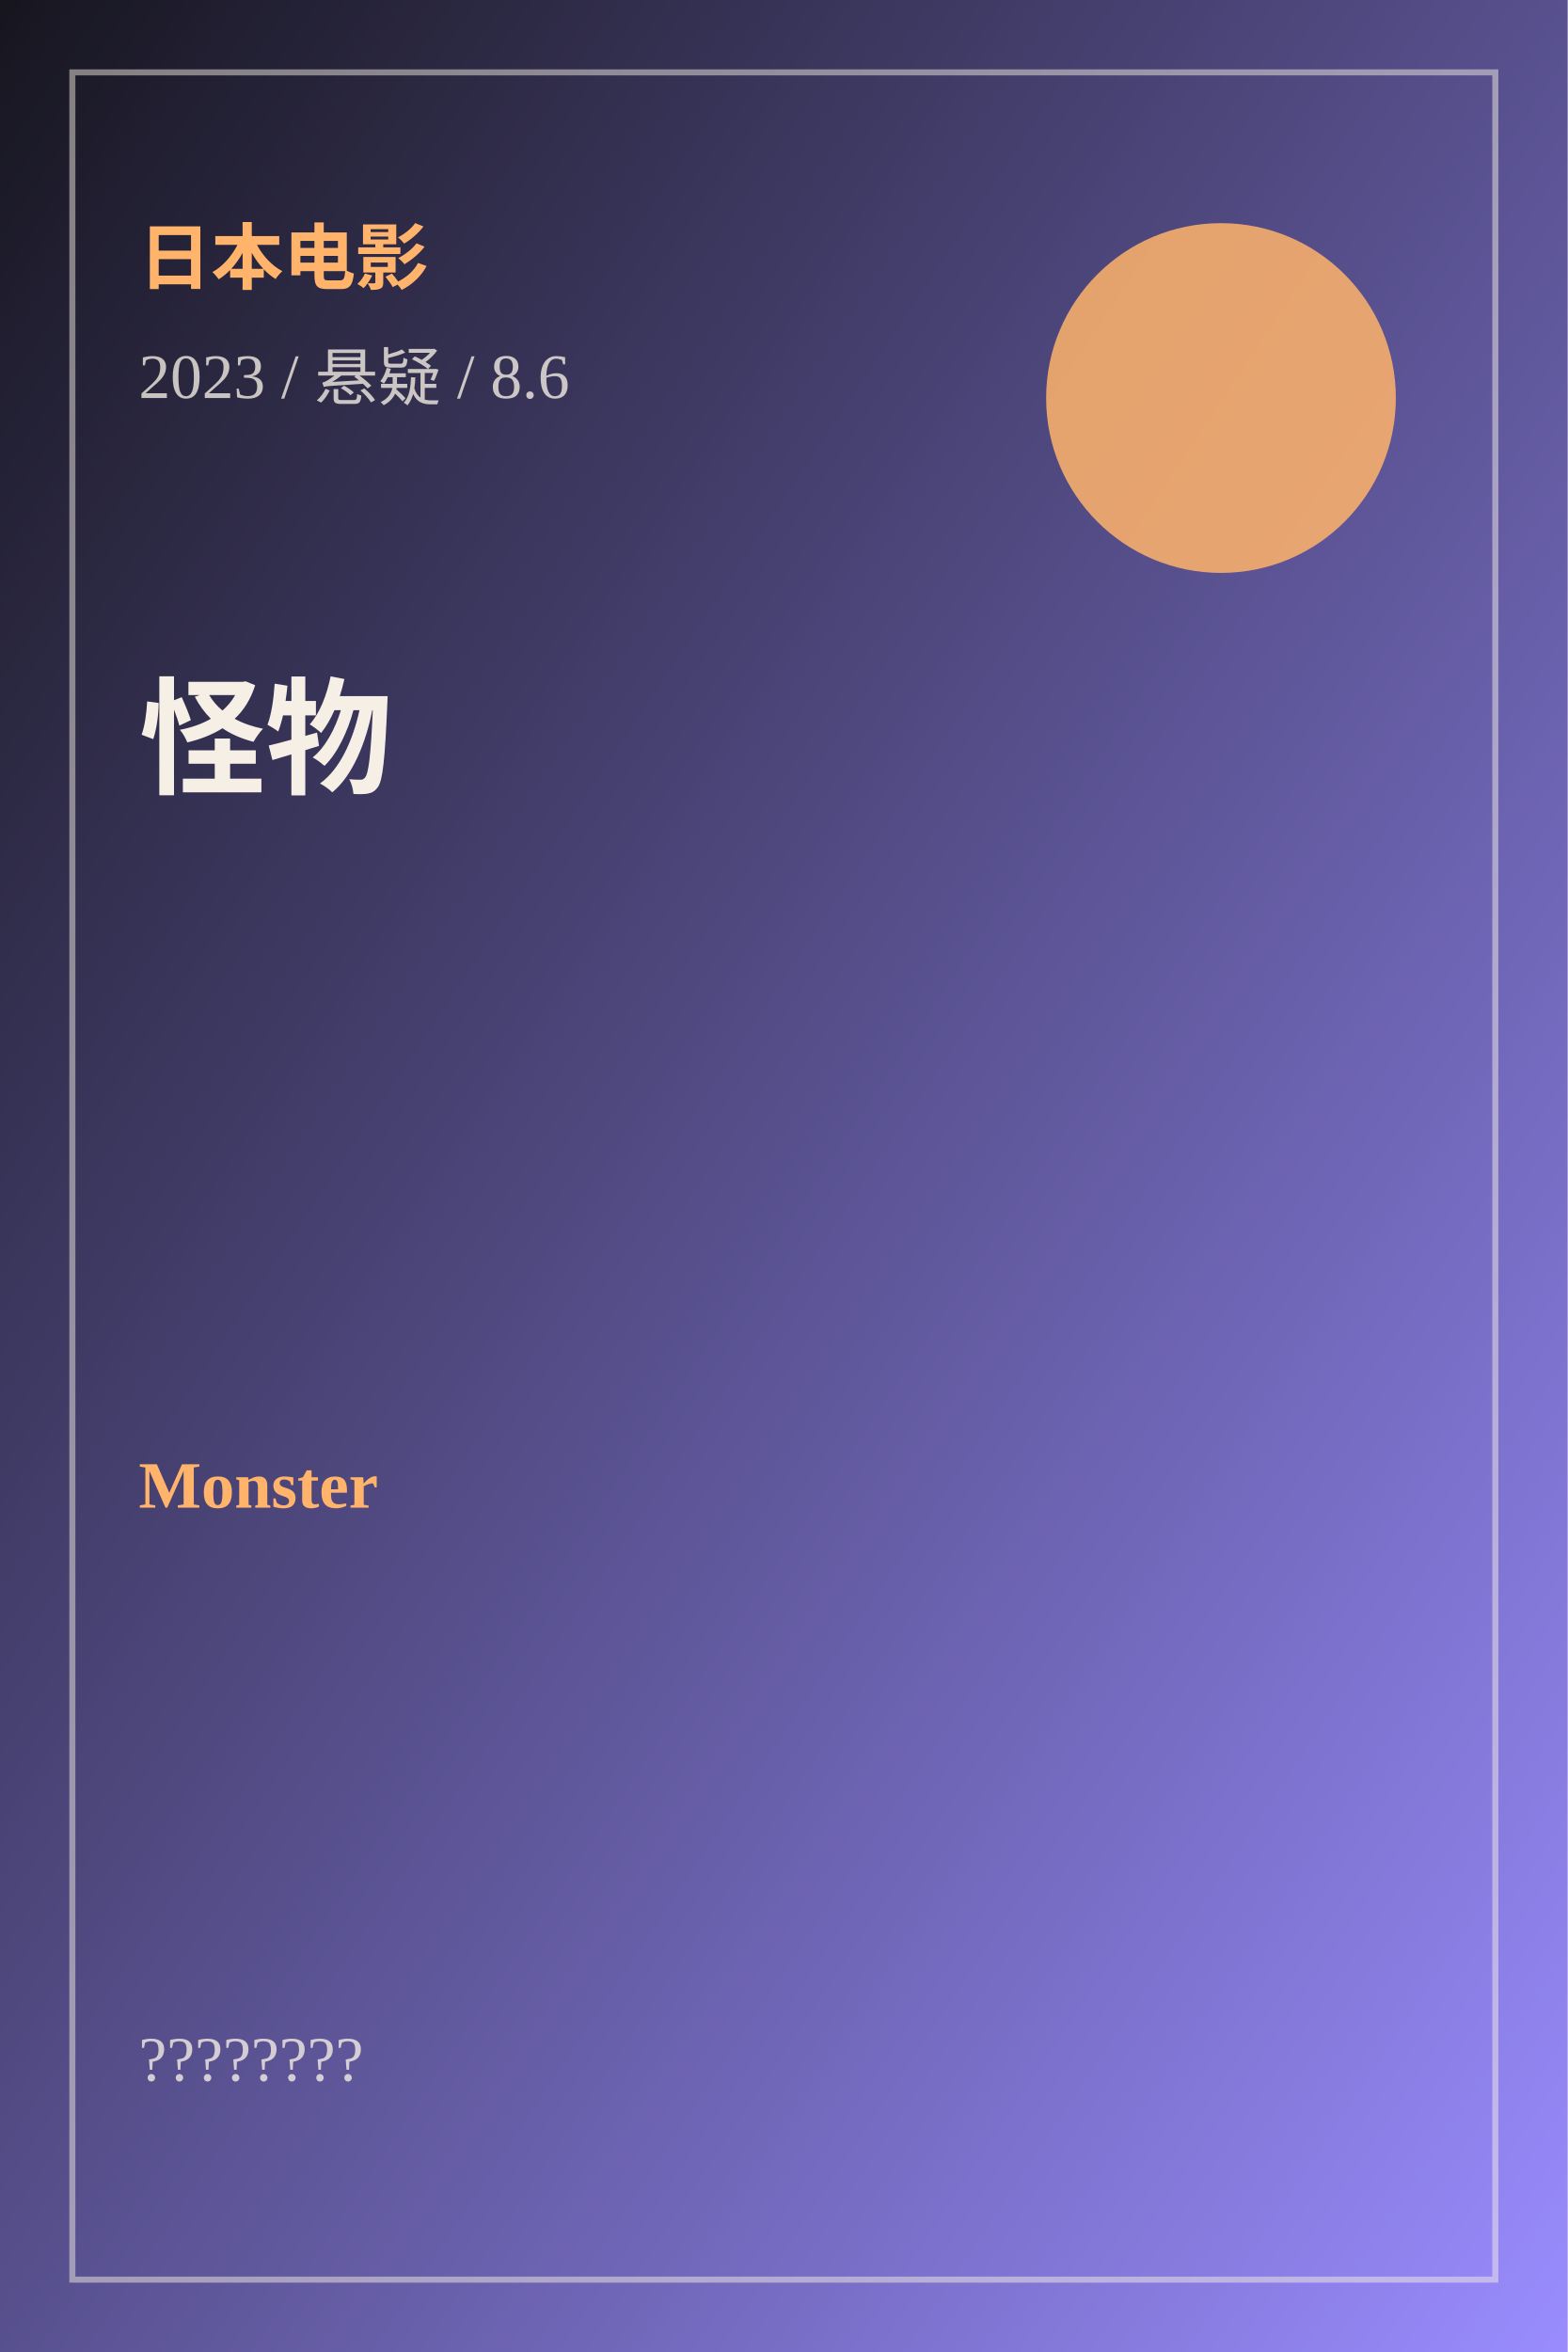
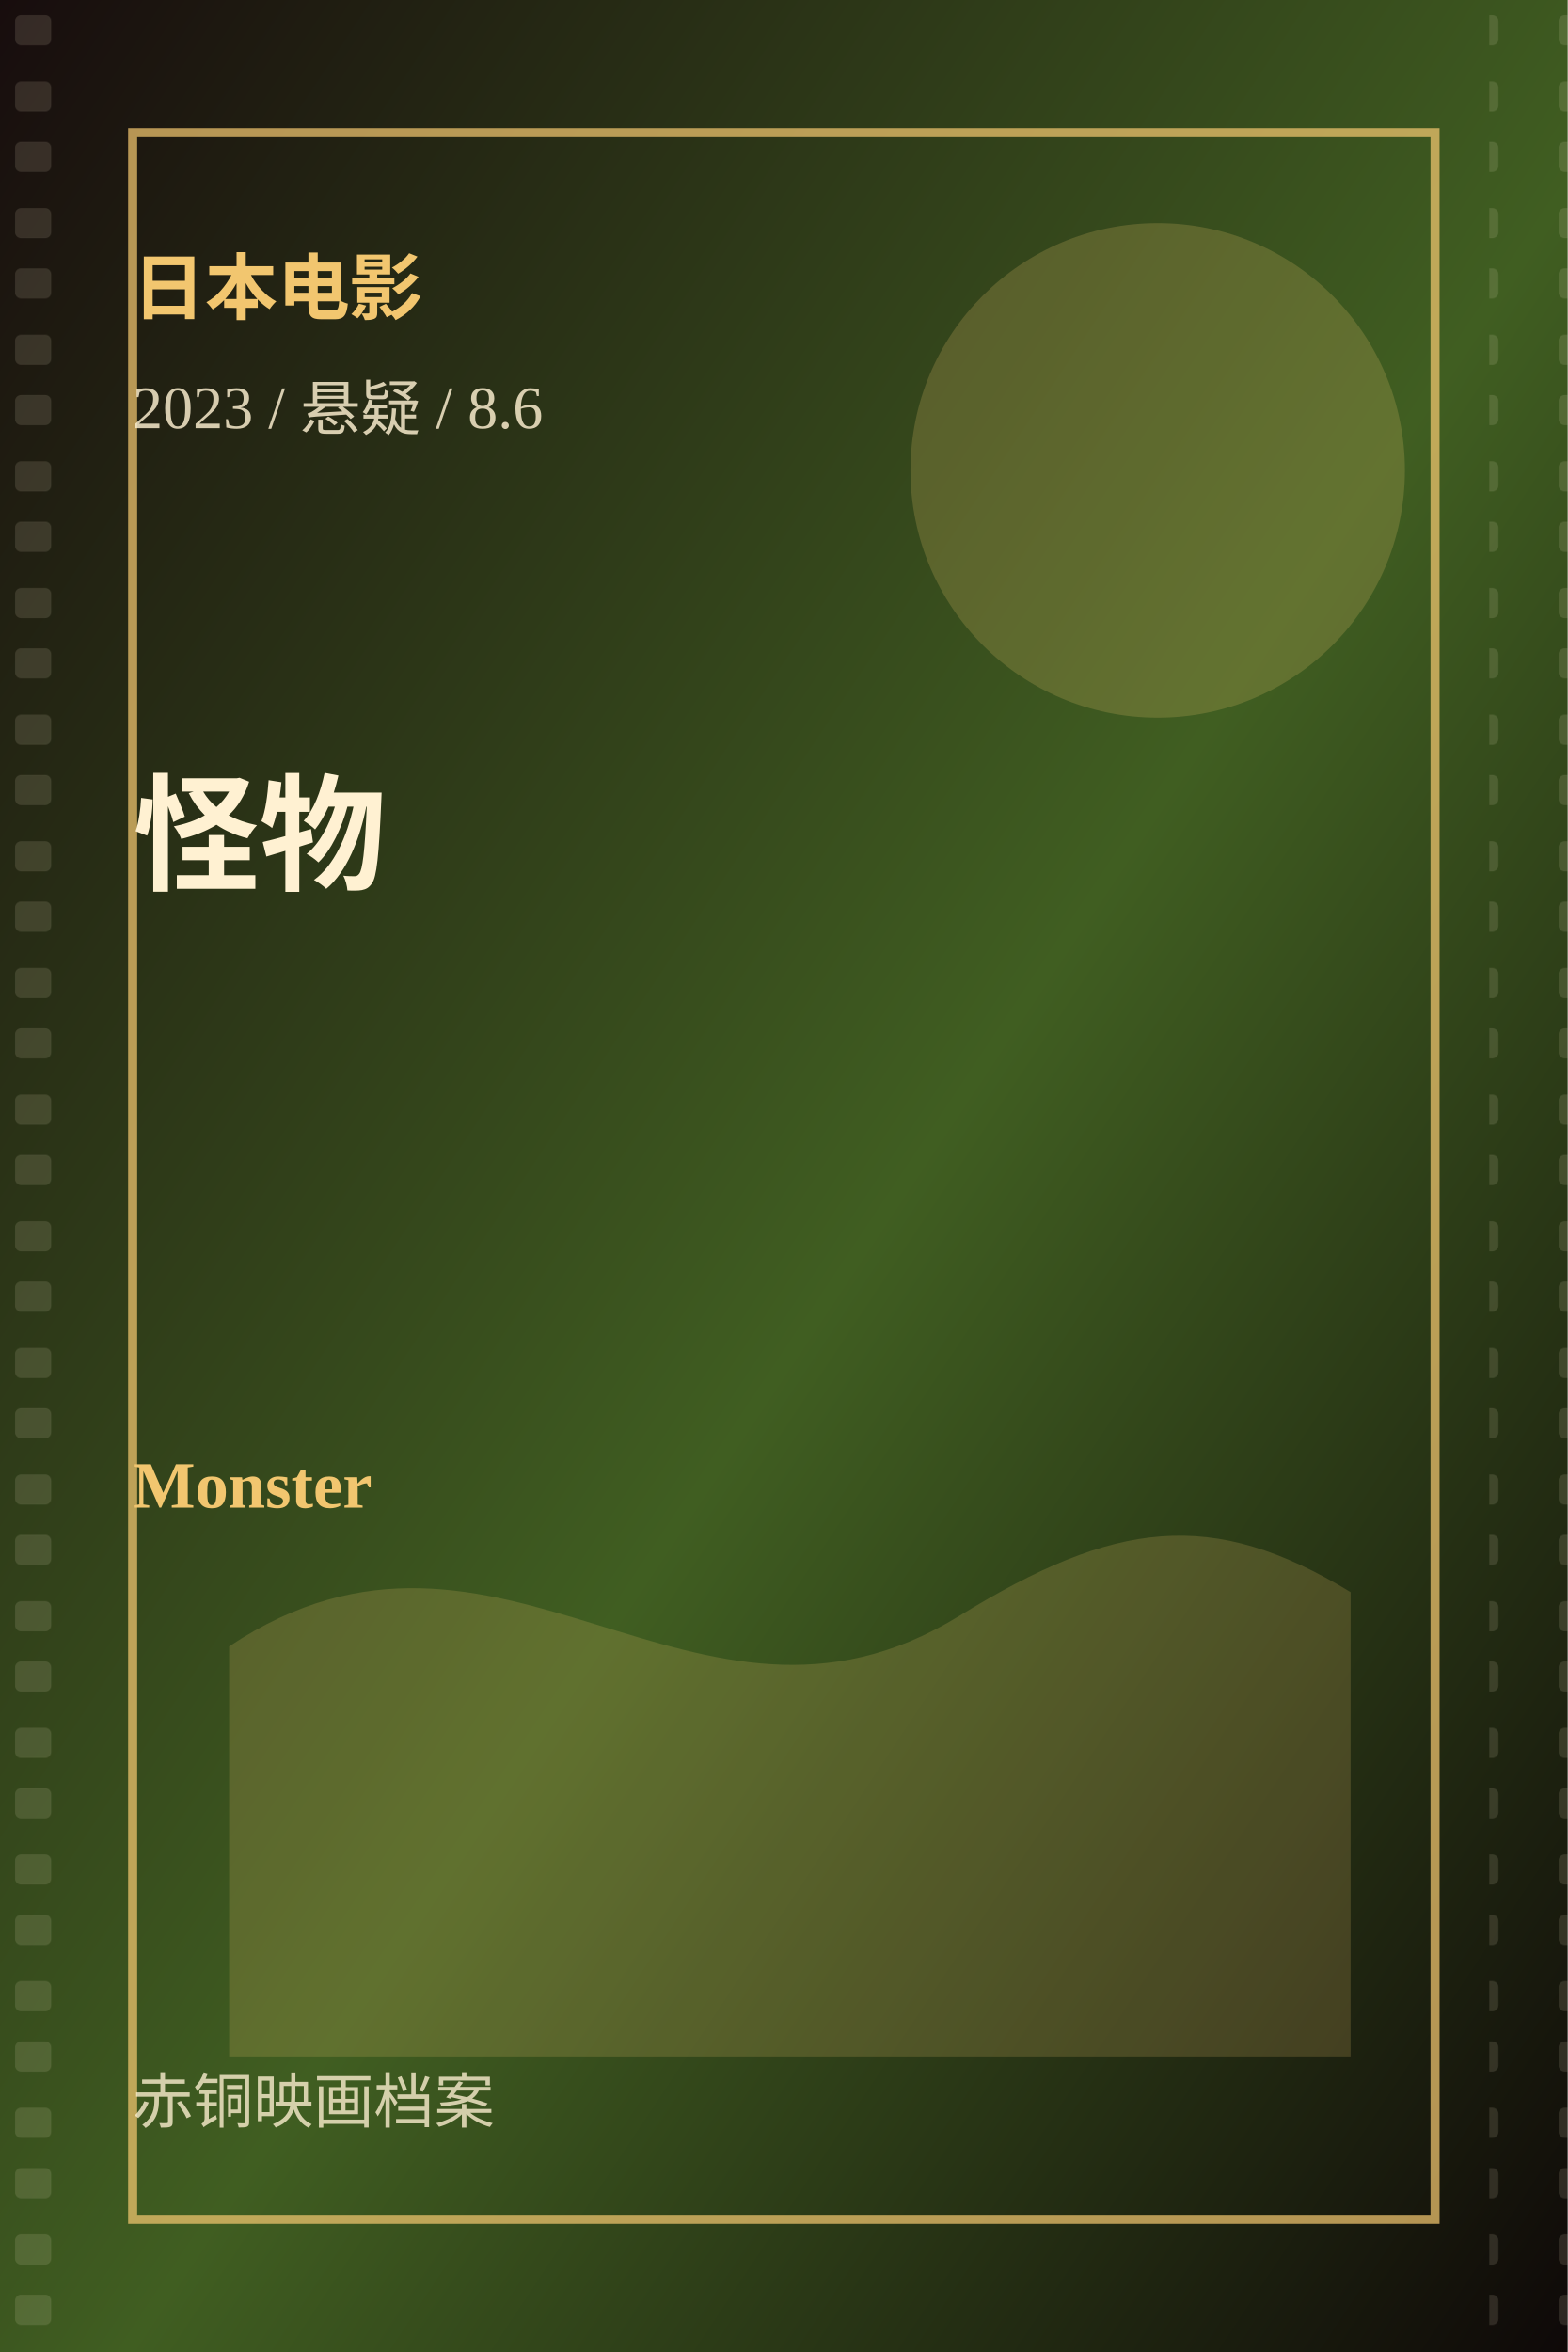
<svg xmlns="http://www.w3.org/2000/svg" width="520" height="780" viewBox="0 0 520 780">
  <defs>
-     <linearGradient id="g" x1="0" y1="0" x2="1" y2="1">
-       <stop offset="0" stop-color="#16151e" />
-       <stop offset="1" stop-color="#9a8cff" />
+     <linearGradient id="bg" x1="0" y1="0" x2="1" y2="1">
+       <stop offset="0" stop-color="#170c0d" />
+       <stop offset=".54" stop-color="hsl(90 48% 25%)" />
+       <stop offset="1" stop-color="#0e0808" />
    </linearGradient>
+     <pattern id="film" width="32" height="42" patternUnits="userSpaceOnUse">
+       <rect width="32" height="42" fill="transparent" />
+       <rect x="5" y="5" width="12" height="10" rx="2" fill="#fff1d2" opacity=".28" />
+       <rect x="5" y="27" width="12" height="10" rx="2" fill="#fff1d2" opacity=".28" />
+     </pattern>
  </defs>
-   <rect width="520" height="780" fill="url(#g)" />
-   <rect x="24" y="24" width="472" height="732" fill="none" stroke="#f6efe5" stroke-opacity=".48" stroke-width="2" />
-   <circle cx="405" cy="132" r="58" fill="#ffb36b" opacity=".85" />
-   <text x="46" y="94" fill="#ffb36b" font-size="24" font-weight="900">日本电影</text>
-   <text x="46" y="132" fill="#f6efe5" font-size="21" opacity=".78">2023 / 悬疑 / 8.6</text>
-   <text x="46" y="260" fill="#f6efe5" font-size="42" font-weight="900">怪物</text>
-   <text x="46" y="500" fill="#ffb36b" font-size="22" font-weight="800">Monster</text>
-   <text x="46" y="690" fill="#f6efe5" font-size="21" opacity=".78">????????</text>
+   <rect width="520" height="780" fill="url(#bg)" />
+   <rect x="0" y="0" width="26" height="780" fill="url(#film)" opacity=".45" />
+   <rect x="494" y="0" width="26" height="780" fill="url(#film)" opacity=".45" />
+   <rect x="44" y="44" width="432" height="692" fill="none" stroke="#f2c66f" stroke-width="3" opacity=".72" />
+   <circle cx="384" cy="156" r="82" fill="#f2c66f" opacity=".2" />
+   <path d="M76 546 C166 486 230 590 318 536 C370 504 402 500 448 528 L448 682 L76 682 Z" fill="#f2c66f" opacity=".18" />
+   <text x="44" y="104" fill="#f2c66f" font-size="24" font-weight="900">日本电影</text>
+   <text x="44" y="142" fill="#fff1d2" font-size="20" opacity=".82">2023 / 悬疑 / 8.6</text>
+   <text x="44" y="292" fill="#fff1d2" font-size="42" font-weight="900">怪物</text>
+   <text x="44" y="500" fill="#f2c66f" font-size="22" font-weight="800">Monster</text>
+   <text x="44" y="704" fill="#fff1d2" font-size="20" opacity=".78">赤铜映画档案</text>
</svg>
